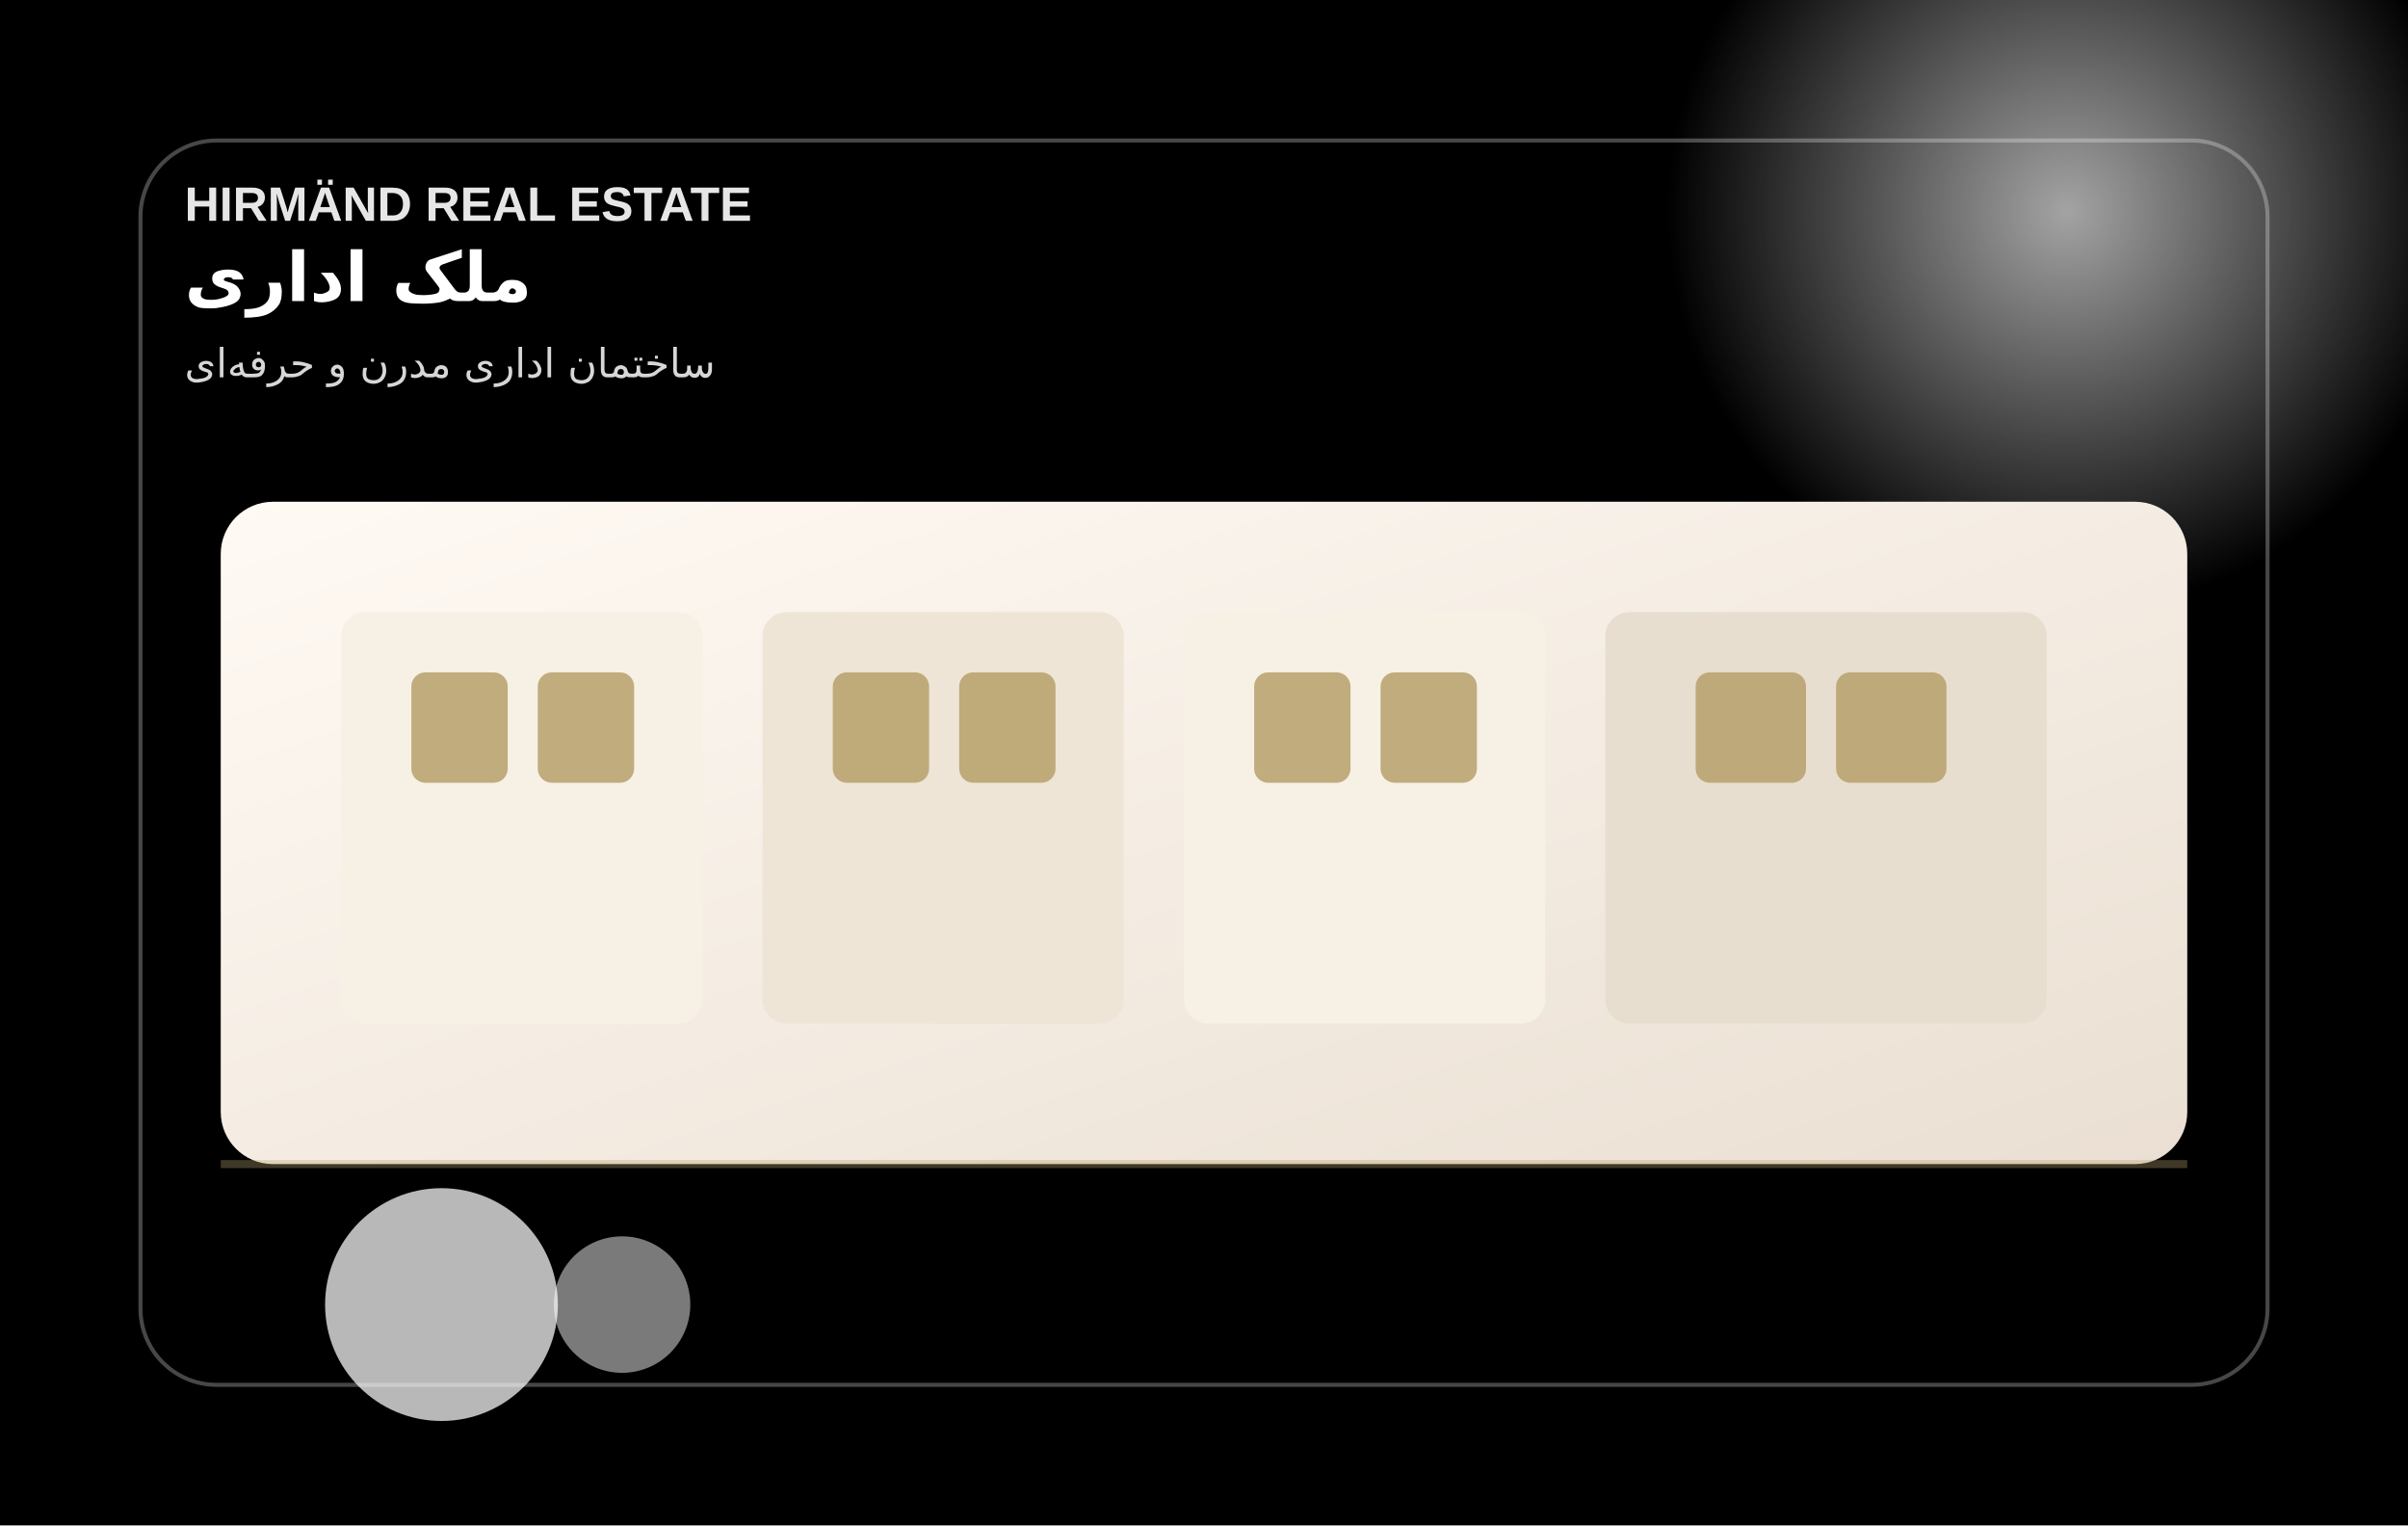
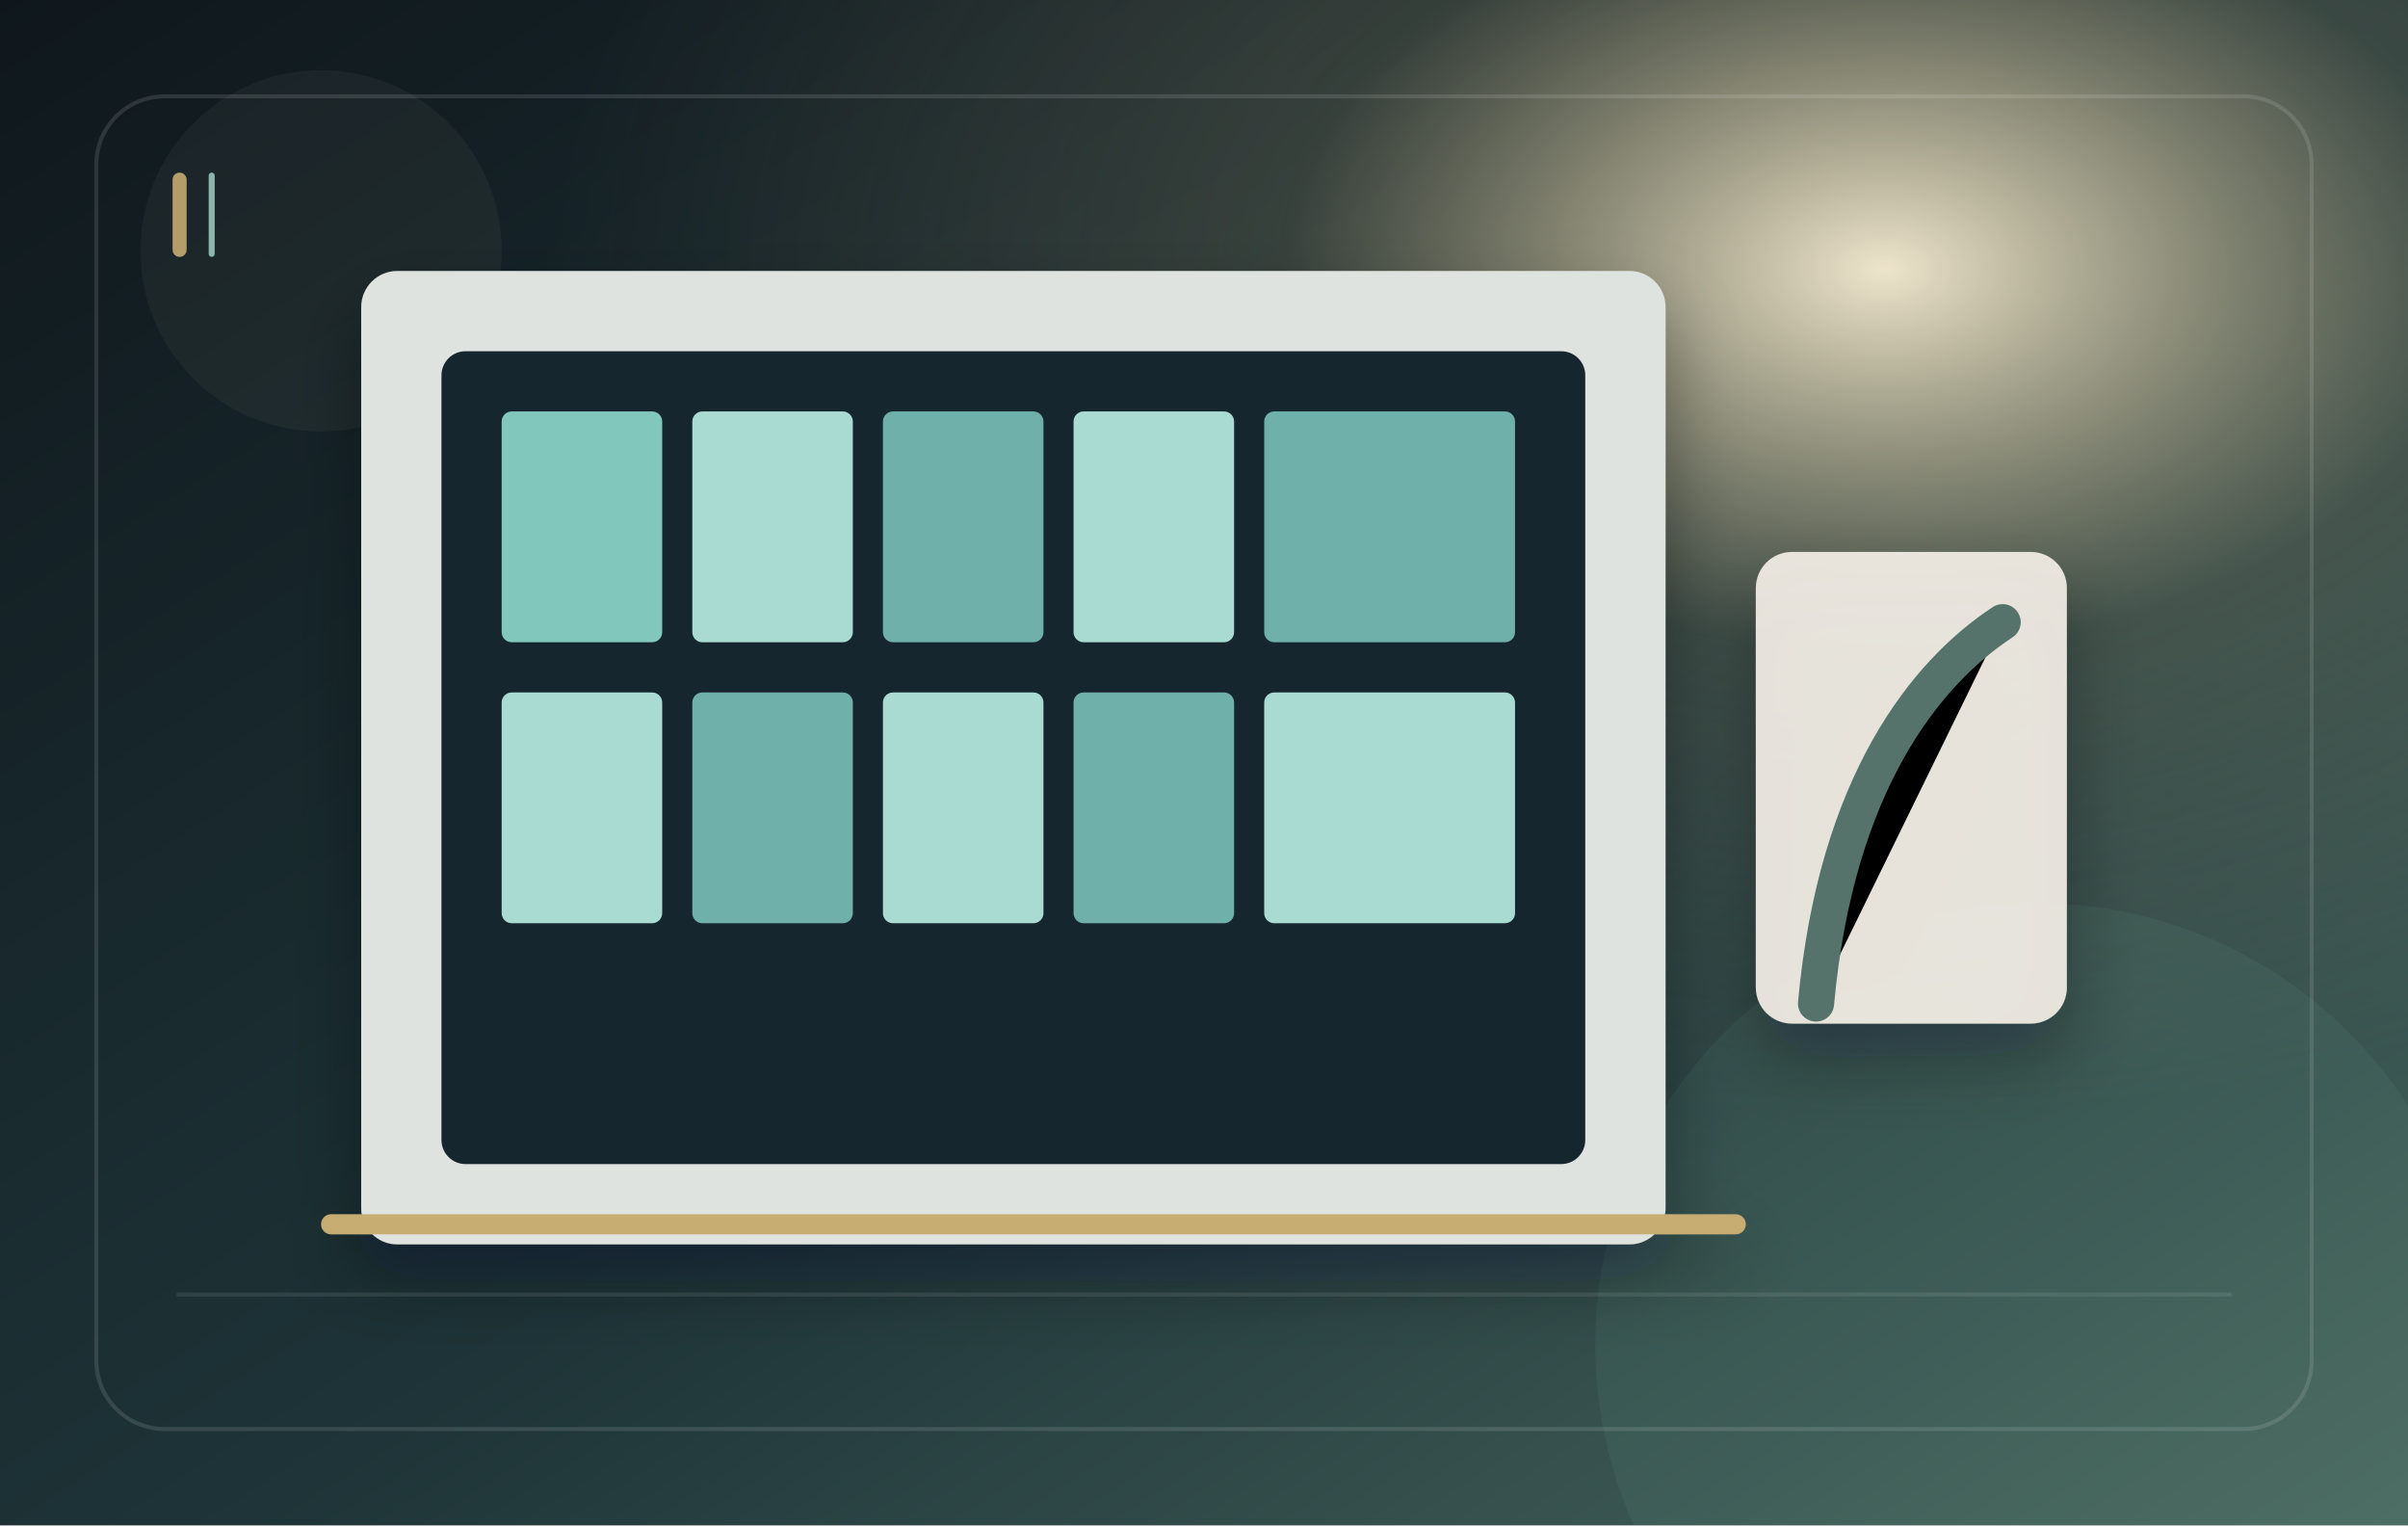
<svg xmlns="http://www.w3.org/2000/svg" viewBox="0 0 1200 760" role="img" aria-labelledby="title desc">
  <defs>
    <linearGradient id="bg" x1="0" y1="0" x2="1" y2="1">
-       <stop stop-color="34586d" />
-       <stop offset="1" stop-color="1f3448" />
+       <stop stop-color="#0f171c" />
+       <stop offset=".55" stop-color="#1e3438" />
+       <stop offset="1" stop-color="#49685f" />
    </linearGradient>
-     <linearGradient id="panel" x1="0" y1="0" x2="1" y2="1">
-       <stop stop-color="#fffaf4" />
-       <stop offset="1" stop-color="#eadfd2" />
+     <radialGradient id="sun" cx=".78" cy=".18" r=".55">
+       <stop stop-color="#fff4d8" stop-opacity=".92" />
+       <stop offset=".45" stop-color="#d8c18d" stop-opacity=".16" />
+       <stop offset="1" stop-color="#d8c18d" stop-opacity="0" />
+     </radialGradient>
+     <linearGradient id="ground" x1="0" y1="0" x2="0" y2="1">
+       <stop stop-color="#fff" stop-opacity=".09" />
+       <stop offset="1" stop-color="#000" stop-opacity=".16" />
    </linearGradient>
-     <radialGradient id="glow">
-       <stop stop-color="#fff" stop-opacity=".8" />
-       <stop offset="1" stop-color="#fff" stop-opacity="0" />
-     </radialGradient>
+     <filter id="shadow" x="-20%" y="-20%" width="140%" height="140%">
+       <feDropShadow dx="0" dy="18" stdDeviation="18" flood-color="#071014" flood-opacity=".35" />
+     </filter>
  </defs>
  <rect width="1200" height="760" fill="url(#bg)" />
-   <circle cx="1030" cy="105" r="200" fill="url(#glow)" opacity=".8" />
-   <rect x="110" y="250" width="980" height="330" rx="26" fill="url(#panel)" />
-   <rect x="170" y="305" width="180" height="205" rx="12" fill="#f7f0e5" />
-   <rect x="380" y="305" width="180" height="205" rx="12" fill="#eee5d6" />
-   <rect x="590" y="305" width="180" height="205" rx="12" fill="#f7f0e5" />
-   <rect x="800" y="305" width="220" height="205" rx="12" fill="#e8ded0" />
-   <g fill="#b7a16c" opacity=".86">
-     <rect x="205" y="335" width="48" height="55" rx="7" />
-     <rect x="268" y="335" width="48" height="55" rx="7" />
-     <rect x="415" y="335" width="48" height="55" rx="7" />
-     <rect x="478" y="335" width="48" height="55" rx="7" />
-     <rect x="625" y="335" width="48" height="55" rx="7" />
-     <rect x="688" y="335" width="48" height="55" rx="7" />
-     <rect x="845" y="335" width="55" height="55" rx="7" />
-     <rect x="915" y="335" width="55" height="55" rx="7" />
+   <rect width="1200" height="760" fill="url(#sun)" />
+   <circle cx="160" cy="125" r="90" fill="#f5ecd7" opacity=".045" />
+   <circle cx="1015" cy="670" r="220" fill="#84b9a8" opacity=".08" />
+   <g filter="url(#shadow)">
+     <rect x="180" y="135" width="650" height="485" rx="18" fill="#dfe3e0" />
+     <rect x="220" y="175" width="570" height="405" rx="12" fill="#17252e" />
+     <g>
+       <rect x="250" y="205" width="80" height="115" rx="5" fill="#82c7bc" />
+       <rect x="345" y="205" width="80" height="115" rx="5" fill="#a9dbd3" />
+       <rect x="440" y="205" width="80" height="115" rx="5" fill="#6fb0aa" />
+       <rect x="535" y="205" width="80" height="115" rx="5" fill="#a9dbd3" />
+       <rect x="630" y="205" width="125" height="115" rx="5" fill="#6fb0aa" />
+       <rect x="250" y="345" width="80" height="115" rx="5" fill="#a9dbd3" />
+       <rect x="345" y="345" width="80" height="115" rx="5" fill="#6fb0aa" />
+       <rect x="440" y="345" width="80" height="115" rx="5" fill="#a9dbd3" />
+       <rect x="535" y="345" width="80" height="115" rx="5" fill="#6fb0aa" />
+       <rect x="630" y="345" width="125" height="115" rx="5" fill="#a9dbd3" />
+     </g>
+     <path d="M165 610h700" stroke="#c8ad73" stroke-width="10" stroke-linecap="round" />
+     <rect x="875" y="275" width="155" height="235" rx="18" fill="#f3eee6" opacity=".92" />
+     <path d="M905 500c10-110 55-165 93-190" stroke="#55736a" stroke-width="18" stroke-linecap="round" />
  </g>
-   <path d="M110 580H1090" stroke="#b7a16c" stroke-width="4" opacity=".35" />
-   <circle cx="220" cy="650" r="58" fill="#ffffff" opacity=".72" />
-   <circle cx="310" cy="650" r="34" fill="#ffffff" opacity=".48" />
-   <rect x="70" y="70" width="1060" height="620" rx="38" fill="none" stroke="#fff" stroke-opacity=".28" stroke-width="2" />
-   <text x="92" y="110" font-family="Arial, sans-serif" font-size="24" font-weight="700" fill="#fff" opacity=".9">HIRMÄND REAL ESTATE</text>
-   <text x="92" y="150" font-family="Arial, sans-serif" font-size="34" font-weight="700" fill="#fff">ملک اداری</text>
-   <text x="92" y="188" font-family="Arial, sans-serif" font-size="20" fill="#fff" opacity=".84">ساختمان اداری مدرن و حرفه‌ای</text>
+   <rect x="48" y="48" width="1104" height="664" rx="34" fill="none" stroke="#fff" stroke-opacity=".12" stroke-width="2" />
+   <path d="M88 645H1112" stroke="#fff" stroke-opacity=".09" stroke-width="2" />
+   <g opacity=".88">
+     <rect x="86" y="86" width="7" height="42" rx="3.5" fill="#c9ad73" />
+     <rect x="104" y="86" width="3" height="42" rx="1.5" fill="#9ac9bc" />
+   </g>
</svg>
